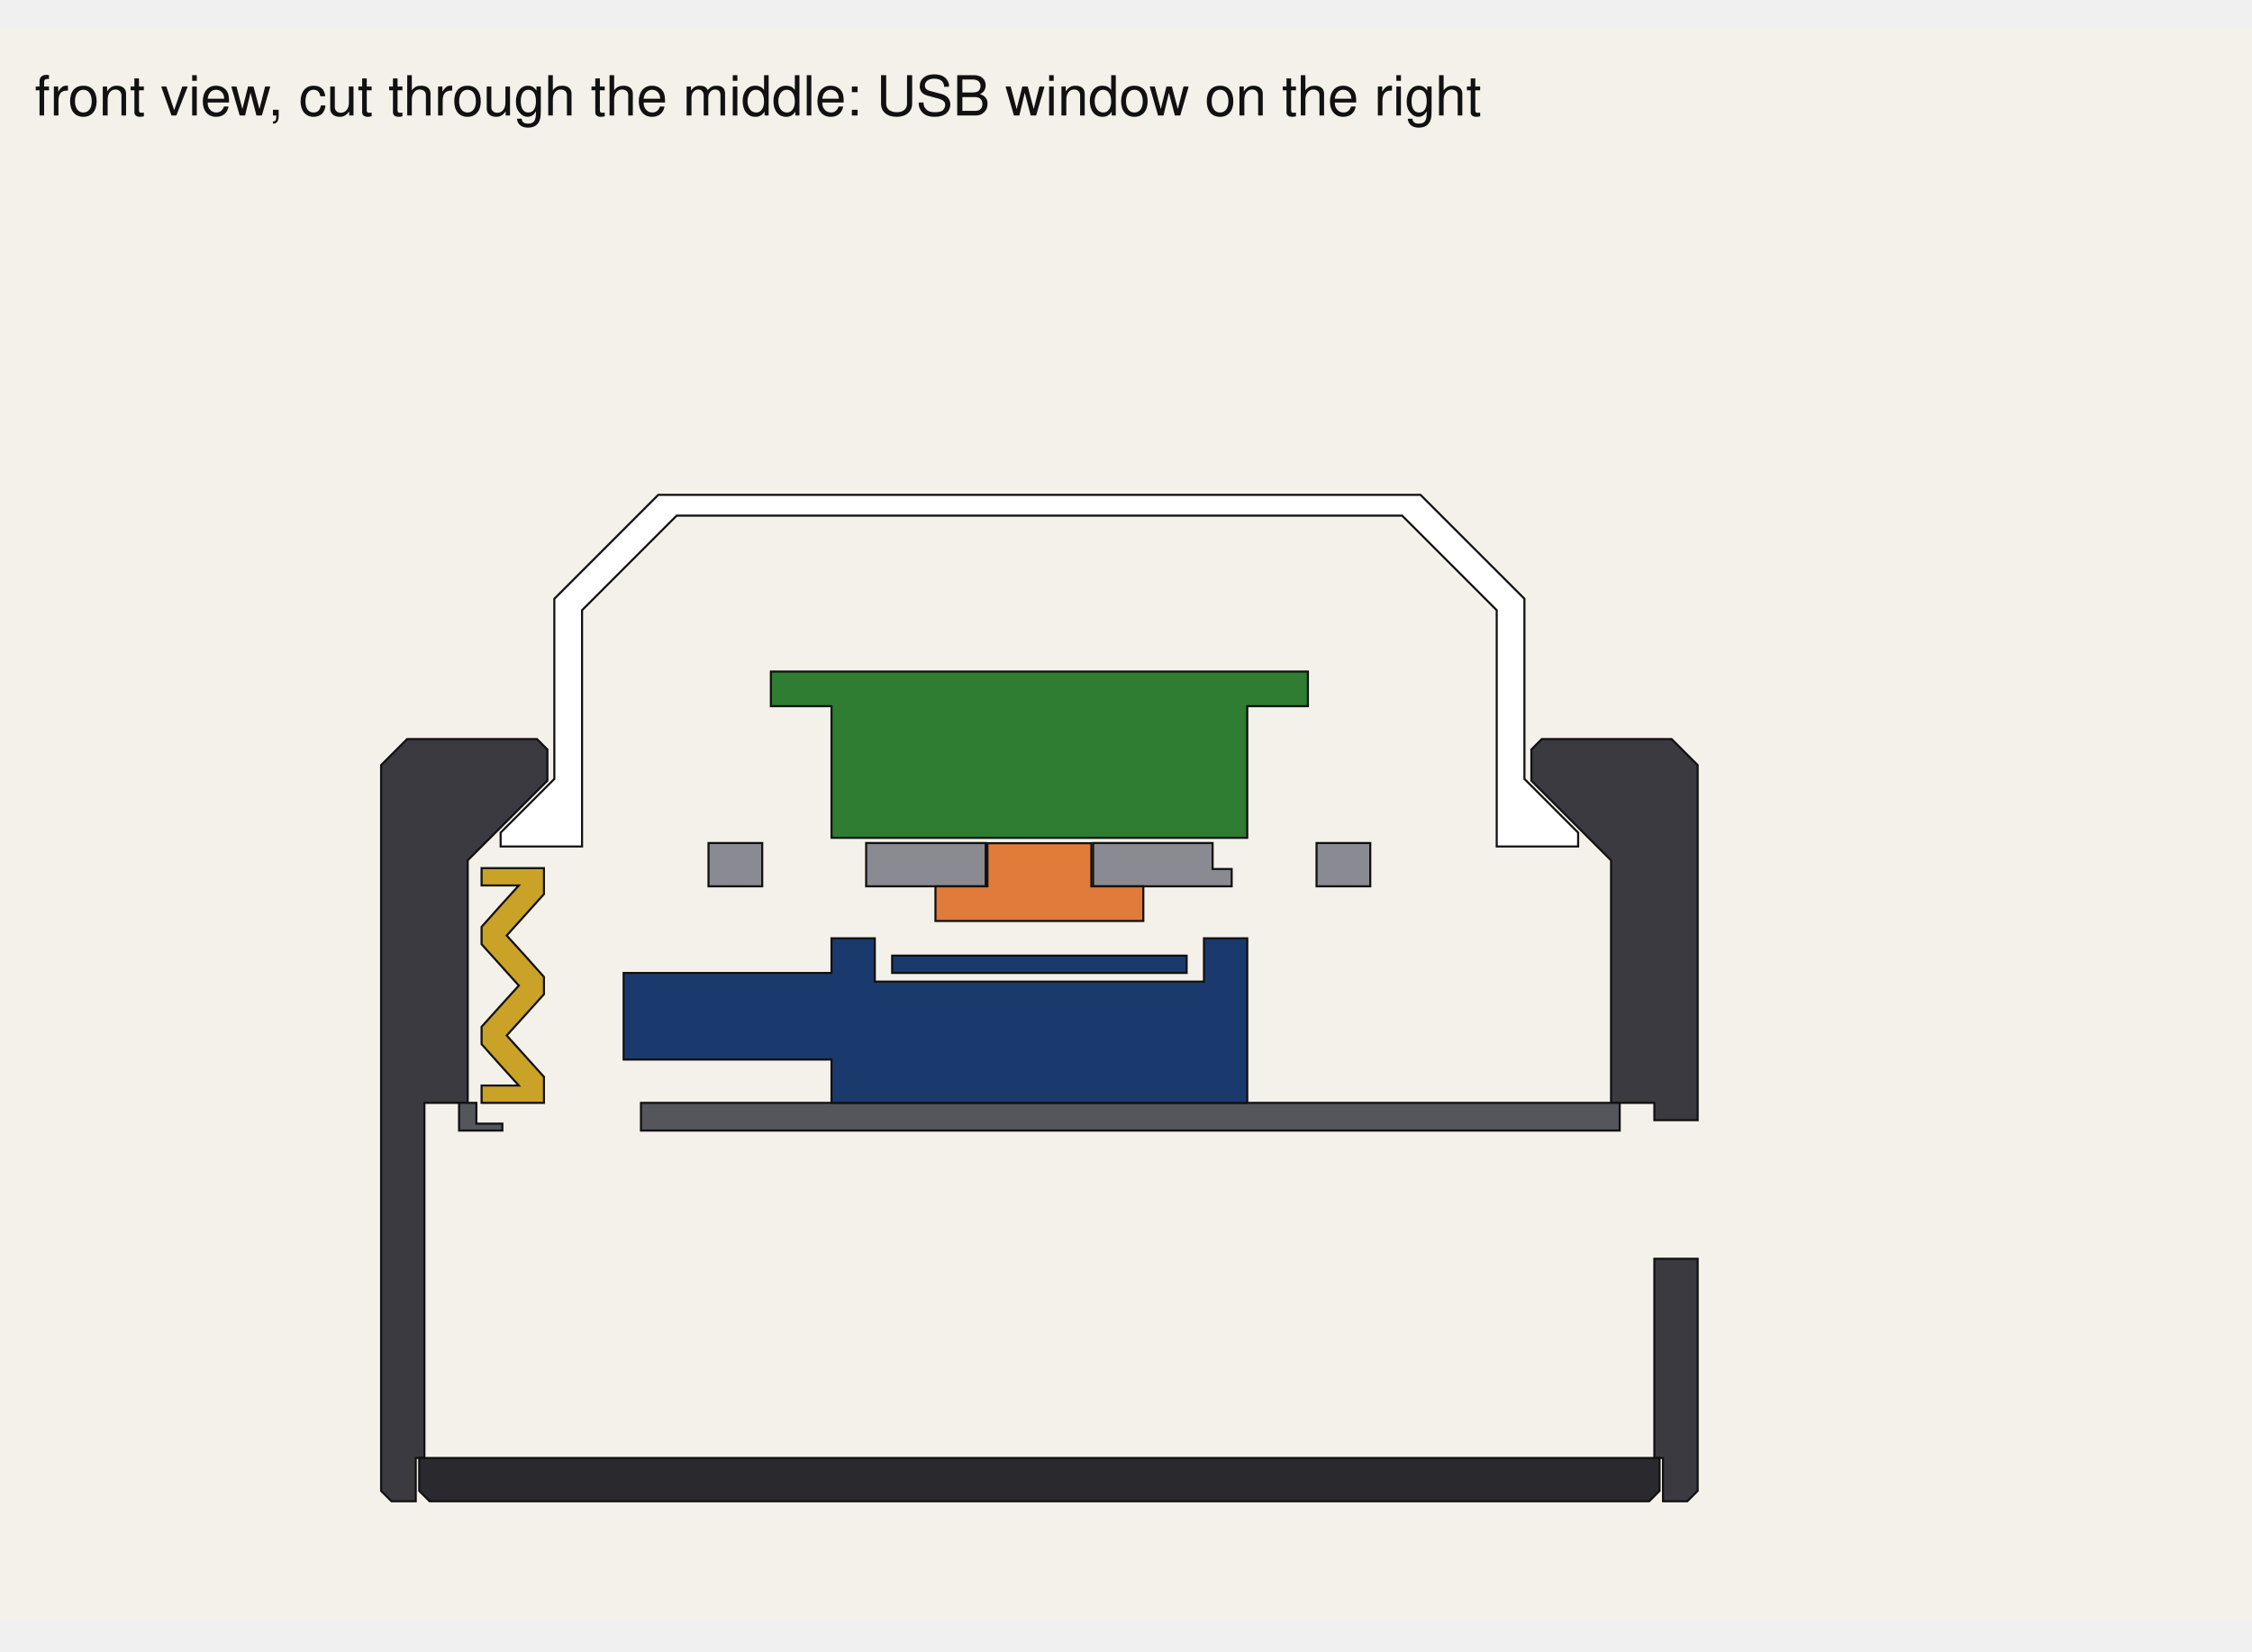
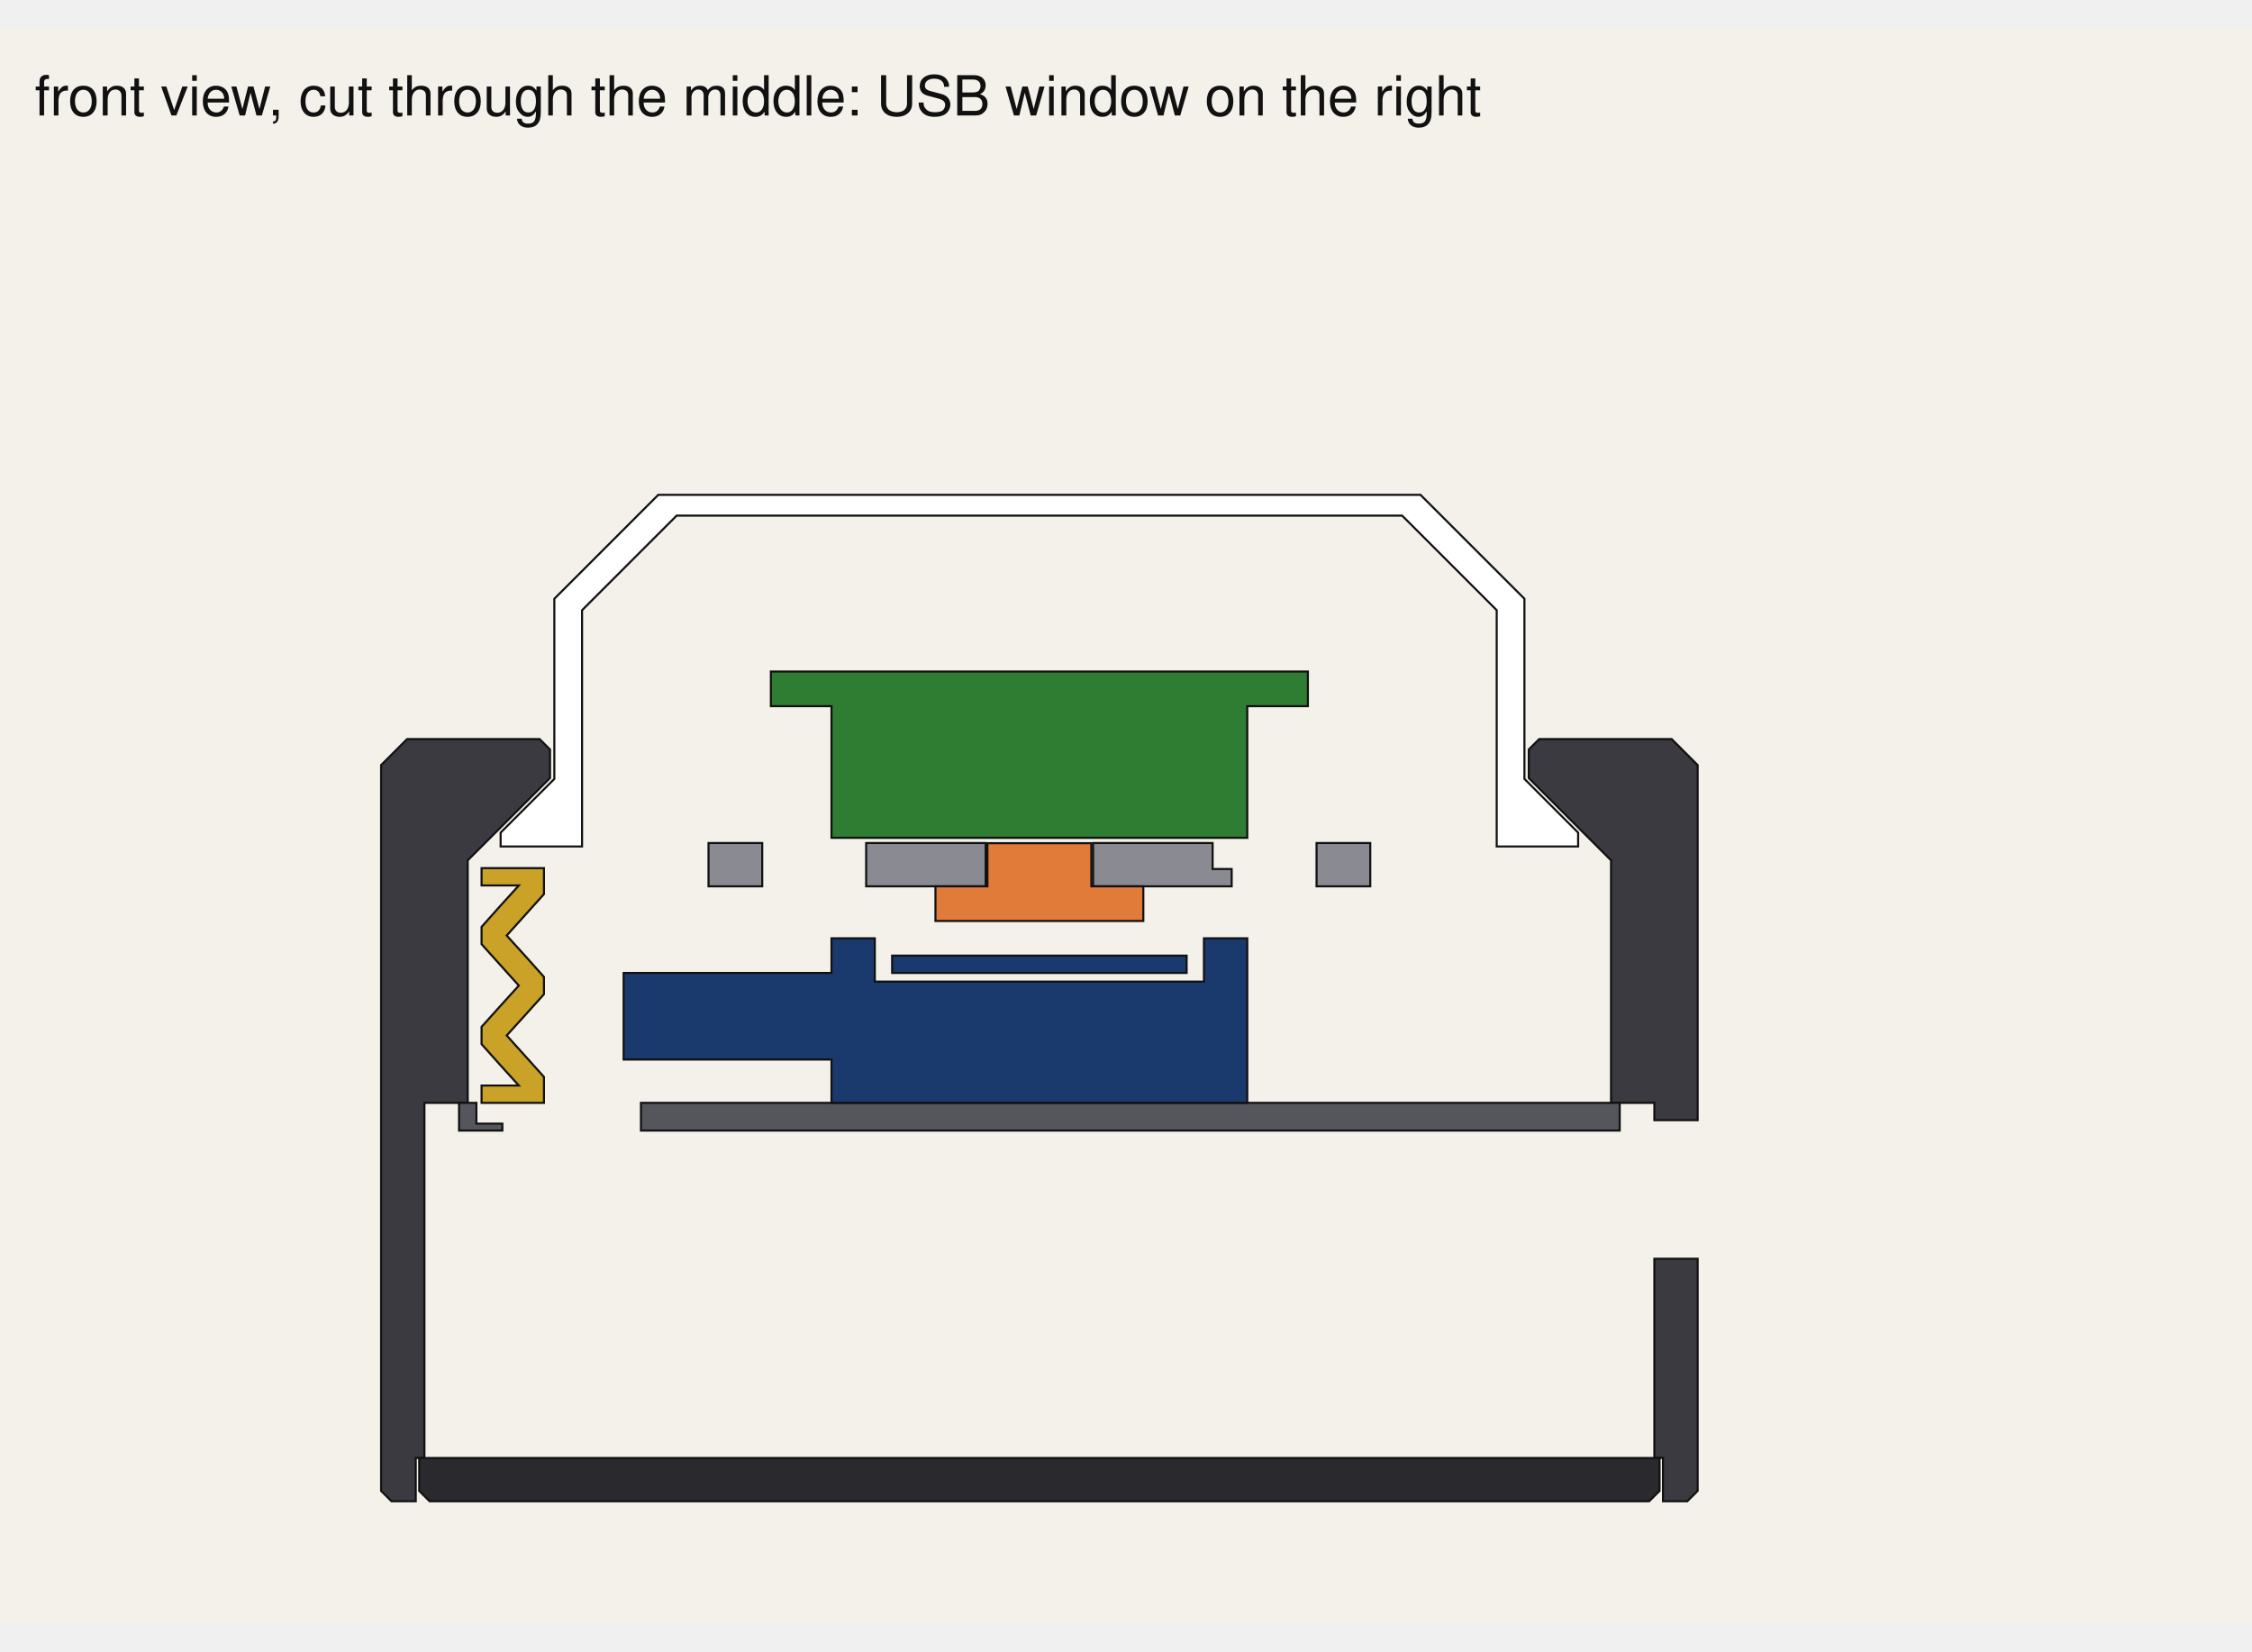
<svg xmlns="http://www.w3.org/2000/svg" viewBox="-60 -62 130 92" width="1320" height="968">
  <rect x="-60" y="-62" width="130" height="92" fill="#f4f1ea" />
-   <path d="M-28.40,-20.40 L-28.40,-18.60 L-33.00,-14.00 L-33.00,0.00 L-33.15,0.00 L-33.20,0.00 L-35.50,0.00 L-35.50,10.25 L-35.50,20.50 L-35.75,20.50 L-36.00,20.50 L-36.00,21.75 L-36.00,23.00 L-36.69,23.00 L-37.40,23.00 L-37.70,22.70 L-38.00,22.40 L-38.00,1.45 L-38.00,-19.50 L-37.23,-20.27 L-36.50,-21.00 L-29.77,-21.00 L-29.44,-21.00 L-29.00,-21.00 Z M38.00,12.06 L38.00,22.40 L37.70,22.70 L37.40,23.00 L36.69,23.00 L36.00,23.00 L36.00,21.75 L36.00,20.50 L35.75,20.50 L35.50,20.50 L35.50,11.77 L35.50,9.00 L36.75,9.00 L38.00,9.00 Z M37.23,-20.27 L38.00,-19.50 L38.00,-3.69 L38.00,1.00 L36.75,1.00 L35.50,1.00 L35.50,0.76 L35.50,0.00 L33.20,0.00 L33.15,0.00 L33.00,0.00 L33.00,-14.00 L28.40,-18.60 L28.40,-20.40 L29.00,-21.00 L29.44,-21.00 L29.77,-21.00 L36.50,-21.00 Z" fill="#3a3a40" fill-rule="evenodd" stroke="#111" stroke-width="0.12" />
-   <path d="M-32.50,0.60 L-32.50,1.20 L-31.73,1.20 L-31.00,1.20 L-31.00,1.40 L-31.00,1.60 L-31.17,1.60 L-31.26,1.60 L-31.54,1.60 L-31.82,1.60 L-32.06,1.60 L-32.30,1.60 L-32.50,1.60 L-32.70,1.60 L-32.86,1.60 L-33.02,1.60 L-33.14,1.60 L-33.26,1.60 L-33.34,1.60 L-33.42,1.60 L-33.46,1.60 L-33.50,1.60 L-33.50,0.00 L-33.46,0.00 L-33.42,0.00 L-33.34,0.00 L-33.26,0.00 L-33.14,0.00 L-33.02,0.00 L-32.86,0.00 L-32.70,0.00 L-32.66,0.00 L-32.50,0.00 Z M33.50,1.60 L33.46,1.60 L33.42,1.60 L33.34,1.60 L33.26,1.60 L33.14,1.60 L33.02,1.60 L32.86,1.60 L32.70,1.60 L32.50,1.60 L32.30,1.60 L32.06,1.60 L31.82,1.60 L31.54,1.60 L31.26,1.60 L30.95,1.60 L30.90,1.60 L30.58,1.60 L30.24,1.60 L29.76,1.60 L29.39,1.60 L28.93,1.60 L28.55,1.60 L28.14,1.60 L27.73,1.60 L27.40,1.60 L27.16,1.60 L26.71,1.60 L26.57,1.60 L26.52,1.60 L26.42,1.60 L25.90,1.60 L25.37,1.60 L24.82,1.60 L24.27,1.60 L23.69,1.60 L23.11,1.60 L22.50,1.60 L21.89,1.60 L21.25,1.60 L20.62,1.60 L19.96,1.60 L19.30,1.60 L18.61,1.60 L17.93,1.60 L17.22,1.60 L16.52,1.60 L15.79,1.60 L15.07,1.60 L14.32,1.60 L13.58,1.60 L12.82,1.60 L12.06,1.60 L11.29,1.60 L10.51,1.60 L9.72,1.60 L8.94,1.60 L8.14,1.60 L7.34,1.60 L6.54,1.60 L5.73,1.60 L4.92,1.60 L4.10,1.60 L3.72,1.60 L3.72,1.60 L3.41,1.60 L2.60,1.60 L2.22,1.60 L1.78,1.60 L0.99,1.60 L0.51,1.60 L0.00,1.60 L-0.79,1.60 L-1.30,1.60 L-2.09,1.60 L-2.58,1.60 L-3.02,1.60 L-3.83,1.60 L-4.22,1.60 L-4.54,1.60 L-4.54,1.60 L-4.92,1.60 L-5.73,1.60 L-6.54,1.60 L-7.34,1.60 L-8.14,1.60 L-8.94,1.60 L-9.72,1.60 L-10.51,1.60 L-11.29,1.60 L-12.06,1.60 L-12.82,1.60 L-13.58,1.60 L-14.32,1.60 L-15.07,1.60 L-15.79,1.60 L-16.52,1.60 L-17.22,1.60 L-17.93,1.60 L-18.61,1.60 L-19.30,1.60 L-19.96,1.60 L-20.62,1.60 L-21.25,1.60 L-21.89,1.60 L-22.50,1.60 L-22.92,1.60 L-23.00,1.60 L-23.00,0.80 L-23.00,0.00 L-22.73,0.00 L-22.25,0.00 L-22.21,0.00 L-22.17,0.00 L-21.95,0.00 L-21.72,0.00 L-21.44,0.00 L-21.17,0.00 L-20.89,0.00 L-20.61,0.00 L-20.28,0.00 L-19.96,0.00 L-19.63,0.00 L-19.30,0.00 L-18.93,0.00 L-18.55,0.00 L-18.18,0.00 L-17.80,0.00 L-17.39,0.00 L-16.97,0.00 L-16.55,0.00 L-16.14,0.00 L-15.68,0.00 L-15.24,0.00 L-14.77,0.00 L-14.30,0.00 L-14.12,0.00 L-14.08,0.00 L-14.00,0.00 L-13.25,0.00 L-12.50,0.00 L0.00,0.00 L3.53,0.00 L12.50,0.00 L13.25,0.00 L14.00,0.00 L14.08,0.00 L14.12,0.00 L14.30,0.00 L14.77,0.00 L15.24,0.00 L15.68,0.00 L16.14,0.00 L16.55,0.00 L16.97,0.00 L17.39,0.00 L17.80,0.00 L18.18,0.00 L18.55,0.00 L18.93,0.00 L19.30,0.00 L19.63,0.00 L19.96,0.00 L20.28,0.00 L20.61,0.00 L20.89,0.00 L21.17,0.00 L21.44,0.00 L21.72,0.00 L21.95,0.00 L22.17,0.00 L22.21,0.00 L22.25,0.00 L23.14,0.00 L24.10,0.00 L24.32,0.00 L24.82,0.00 L25.37,0.00 L25.90,0.00 L26.42,0.00 L26.52,0.00 L26.57,0.00 L26.71,0.00 L26.97,0.00 L27.40,0.00 L27.73,0.00 L28.17,0.00 L28.55,0.00 L29.03,0.00 L29.39,0.00 L29.90,0.00 L30.24,0.00 L30.58,0.00 L30.90,0.00 L30.95,0.00 L31.26,0.00 L31.54,0.00 L31.82,0.00 L32.06,0.00 L32.30,0.00 L32.50,0.00 L32.70,0.00 L32.86,0.00 L33.02,0.00 L33.14,0.00 L33.26,0.00 L33.34,0.00 L33.42,0.00 L33.46,0.00 L33.50,0.00 Z" fill="#55555c" fill-rule="evenodd" stroke="#111" stroke-width="0.12" />
+   <path d="M-28.25,-20.40 L-28.25,-18.75 L-33.00,-14.00 L-33.00,0.00 L-33.15,0.00 L-33.20,0.00 L-35.50,0.00 L-35.50,10.25 L-35.50,20.50 L-35.75,20.50 L-36.00,20.50 L-36.00,21.75 L-36.00,23.00 L-36.69,23.00 L-37.40,23.00 L-37.70,22.70 L-38.00,22.40 L-38.00,1.45 L-38.00,-19.50 L-37.23,-20.27 L-36.50,-21.00 L-29.63,-21.00 L-29.30,-21.00 L-28.85,-21.00 Z M38.00,12.06 L38.00,22.40 L37.70,22.70 L37.40,23.00 L36.69,23.00 L36.00,23.00 L36.00,21.75 L36.00,20.50 L35.75,20.50 L35.50,20.50 L35.50,11.77 L35.50,9.00 L36.75,9.00 L38.00,9.00 Z M37.23,-20.27 L38.00,-19.50 L38.00,-3.69 L38.00,1.00 L36.75,1.00 L35.50,1.00 L35.50,0.76 L35.50,0.00 L33.20,0.00 L33.15,0.00 L33.00,0.00 L33.00,-14.00 L28.25,-18.75 L28.25,-20.40 L28.85,-21.00 L29.30,-21.00 L29.63,-21.00 L36.50,-21.00 Z" fill="#3a3a40" fill-rule="evenodd" stroke="#111" stroke-width="0.12" />
+   <path d="M-32.50,0.60 L-32.50,1.20 L-31.73,1.20 L-31.00,1.20 L-31.00,1.40 L-31.00,1.60 L-31.17,1.60 L-31.26,1.60 L-31.54,1.60 L-31.82,1.60 L-32.06,1.60 L-32.30,1.60 L-32.50,1.60 L-32.70,1.60 L-32.86,1.60 L-33.02,1.60 L-33.14,1.60 L-33.26,1.60 L-33.34,1.60 L-33.42,1.60 L-33.46,1.60 L-33.50,1.60 L-33.50,0.00 L-33.46,0.00 L-33.42,0.00 L-33.34,0.00 L-33.26,0.00 L-33.14,0.00 L-33.02,0.00 L-32.86,0.00 L-32.70,0.00 L-32.66,0.00 L-32.50,0.00 Z M33.50,1.60 L33.46,1.60 L33.42,1.60 L33.34,1.60 L33.26,1.60 L33.14,1.60 L33.02,1.60 L32.86,1.60 L32.70,1.60 L32.50,1.60 L32.30,1.60 L32.06,1.60 L31.82,1.60 L31.54,1.60 L31.26,1.60 L30.95,1.60 L30.90,1.60 L30.58,1.60 L30.24,1.60 L29.76,1.60 L29.39,1.60 L28.93,1.60 L28.55,1.60 L28.14,1.60 L27.73,1.60 L27.40,1.60 L27.16,1.60 L26.71,1.60 L26.57,1.60 L26.52,1.60 L26.42,1.60 L25.90,1.60 L25.37,1.60 L24.82,1.60 L24.27,1.60 L23.69,1.60 L23.11,1.60 L22.50,1.60 L21.89,1.60 L21.25,1.60 L20.62,1.60 L19.96,1.60 L19.30,1.60 L18.61,1.60 L17.93,1.60 L17.22,1.60 L16.52,1.60 L15.79,1.60 L15.07,1.60 L14.32,1.60 L13.58,1.60 L12.82,1.60 L12.06,1.60 L11.29,1.60 L10.51,1.60 L9.72,1.60 L8.94,1.60 L8.14,1.60 L7.34,1.60 L6.54,1.60 L5.73,1.60 L4.92,1.60 L4.10,1.60 L3.72,1.60 L3.72,1.60 L3.41,1.60 L2.60,1.60 L2.22,1.60 L1.78,1.60 L0.99,1.60 L0.51,1.60 L0.00,1.60 L-0.79,1.60 L-1.30,1.60 L-2.09,1.60 L-2.58,1.60 L-3.02,1.60 L-3.83,1.60 L-4.22,1.60 L-4.54,1.60 L-4.54,1.60 L-4.92,1.60 L-5.73,1.60 L-6.54,1.60 L-7.34,1.60 L-8.14,1.60 L-8.94,1.60 L-9.72,1.60 L-10.51,1.60 L-11.29,1.60 L-12.06,1.60 L-12.82,1.60 L-13.58,1.60 L-14.32,1.60 L-15.07,1.60 L-15.79,1.60 L-16.52,1.60 L-17.22,1.60 L-17.93,1.60 L-18.61,1.60 L-19.30,1.60 L-19.96,1.60 L-20.62,1.60 L-21.25,1.60 L-21.89,1.60 L-22.50,1.60 L-22.92,1.60 L-23.00,1.60 L-23.00,0.80 L-23.00,0.00 L-22.92,0.00 L-22.50,0.00 L-21.94,0.00 L-21.74,0.00 L-20.97,0.00 L-20.26,0.00 L-20.22,0.00 L-20.19,0.00 L-19.98,0.00 L-19.75,0.00 L-19.52,0.00 L-19.29,0.00 L-19.02,0.00 L-18.76,0.00 L-18.47,0.00 L-18.19,0.00 L-17.87,0.00 L-17.57,0.00 L-17.23,0.00 L-16.89,0.00 L-16.55,0.00 L-16.21,0.00 L-15.83,0.00 L-15.45,0.00 L-15.07,0.00 L-14.69,0.00 L-14.69,0.00 L-14.31,0.00 L-14.20,0.00 L-14.00,0.00 L-13.25,0.00 L-12.50,0.00 L-3.53,0.00 L0.00,0.00 L3.53,0.00 L12.50,0.00 L13.25,0.00 L14.00,0.00 L14.20,0.00 L14.31,0.00 L14.69,0.00 L14.69,0.00 L15.07,0.00 L15.45,0.00 L15.83,0.00 L16.21,0.00 L16.55,0.00 L16.89,0.00 L17.23,0.00 L17.57,0.00 L17.87,0.00 L18.19,0.00 L18.47,0.00 L18.76,0.00 L19.02,0.00 L19.29,0.00 L19.52,0.00 L19.75,0.00 L19.98,0.00 L20.19,0.00 L20.22,0.00 L20.26,0.00 L20.97,0.00 L21.74,0.00 L21.94,0.00 L22.50,0.00 L23.11,0.00 L23.69,0.00 L24.27,0.00 L24.82,0.00 L25.37,0.00 L25.90,0.00 L26.42,0.00 L26.52,0.00 L26.57,0.00 L26.71,0.00 L26.97,0.00 L27.40,0.00 L27.73,0.00 L28.17,0.00 L28.55,0.00 L29.03,0.00 L29.39,0.00 L29.90,0.00 L30.24,0.00 L30.58,0.00 L30.90,0.00 L30.95,0.00 L31.26,0.00 L31.54,0.00 L31.82,0.00 L32.06,0.00 L32.30,0.00 L32.50,0.00 L32.70,0.00 L32.86,0.00 L33.02,0.00 L33.14,0.00 L33.26,0.00 L33.34,0.00 L33.42,0.00 L33.46,0.00 L33.50,0.00 Z" fill="#55555c" fill-rule="evenodd" stroke="#111" stroke-width="0.12" />
  <path d="M35.80,21.36 L35.80,21.48 L35.80,22.21 L35.80,22.30 L35.80,22.40 L35.76,22.44 L35.57,22.63 L35.53,22.67 L35.46,22.74 L35.27,22.93 L35.20,23.00 L35.04,23.00 L34.89,23.00 L34.63,23.00 L34.37,23.00 L34.08,23.00 L33.80,23.00 L33.49,23.00 L33.19,23.00 L32.86,23.00 L32.54,23.00 L32.20,23.00 L31.86,23.00 L31.52,23.00 L31.18,23.00 L30.83,23.00 L30.49,23.00 L30.16,23.00 L29.84,23.00 L29.55,23.00 L29.29,23.00 L23.30,23.00 L23.10,23.00 L22.57,23.00 L22.35,23.00 L21.80,23.00 L21.58,23.00 L21.02,23.00 L20.78,23.00 L20.24,23.00 L19.99,23.00 L19.46,23.00 L19.22,23.00 L18.71,23.00 L18.46,23.00 L17.99,23.00 L17.75,23.00 L-17.75,23.00 L-18.23,23.00 L-18.46,23.00 L-18.98,23.00 L-19.22,23.00 L-19.75,23.00 L-19.99,23.00 L-20.55,23.00 L-20.78,23.00 L-21.34,23.00 L-21.58,23.00 L-22.13,23.00 L-22.35,23.00 L-22.89,23.00 L-23.10,23.00 L-23.62,23.00 L-28.97,23.00 L-28.98,23.00 L-29.03,23.00 L-29.12,23.00 L-29.25,23.00 L-29.43,23.00 L-29.64,23.00 L-29.90,23.00 L-30.19,23.00 L-30.50,23.00 L-30.83,23.00 L-31.18,23.00 L-31.52,23.00 L-31.86,23.00 L-32.20,23.00 L-32.54,23.00 L-32.86,23.00 L-33.19,23.00 L-33.49,23.00 L-33.80,23.00 L-34.08,23.00 L-34.37,23.00 L-34.63,23.00 L-34.89,23.00 L-35.04,23.00 L-35.20,23.00 L-35.27,22.93 L-35.34,22.86 L-35.53,22.67 L-35.57,22.63 L-35.76,22.44 L-35.80,22.40 L-35.80,22.30 L-35.80,22.21 L-35.80,21.48 L-35.80,20.50 L-35.42,20.50 L-35.28,20.50 L-35.06,20.50 L-34.77,20.50 L-34.40,20.50 L-33.97,20.50 L-33.51,20.50 L-33.04,20.50 L-32.59,20.50 L-32.16,20.50 L-31.80,20.50 L-31.50,20.50 L-31.29,20.50 L-31.17,20.50 L-31.14,20.50 L-23.87,20.50 L-23.16,20.50 L-23.10,20.50 L-22.95,20.50 L-22.71,20.50 L-22.40,20.50 L-22.04,20.50 L-21.79,20.50 L-21.78,20.50 L-21.72,20.50 L-21.62,20.50 L-21.48,20.50 L-21.32,20.50 L-21.15,20.50 L20.57,20.50 L20.92,20.50 L21.21,20.50 L21.42,20.50 L21.55,20.50 L22.04,20.50 L22.15,20.50 L22.31,20.50 L22.50,20.50 L22.71,20.50 L22.92,20.50 L23.11,20.50 L23.27,20.50 L23.40,20.50 L23.48,20.50 L23.87,20.50 L31.50,20.50 L31.80,20.50 L32.16,20.50 L32.59,20.50 L33.04,20.50 L33.51,20.50 L33.97,20.50 L34.40,20.50 L34.77,20.50 L35.06,20.50 L35.28,20.50 L35.42,20.50 L35.47,20.50 L35.80,20.50 Z" fill="#2a2a2e" fill-rule="evenodd" stroke="#111" stroke-width="0.12" />
  <path d="M28.00,-29.10 L28.00,-18.70 L31.10,-15.60 L31.10,-14.80 L26.40,-14.80 L26.40,-28.44 L20.94,-33.90 L0.00,-33.90 L-20.94,-33.90 L-26.40,-28.44 L-26.40,-14.80 L-31.10,-14.80 L-31.10,-15.60 L-28.00,-18.70 L-28.00,-29.10 L-22.00,-35.10 L0.00,-35.10 L22.00,-35.10 Z" fill="#ffffff" fill-rule="evenodd" stroke="#111" stroke-width="0.12" />
  <path d="M-16.00,-12.50 L-16.82,-12.50 L-16.84,-12.50 L-16.87,-12.50 L-16.87,-12.50 L-17.07,-12.50 L-17.27,-12.50 L-17.47,-12.50 L-17.65,-12.50 L-17.83,-12.50 L-17.98,-12.50 L-18.14,-12.50 L-18.28,-12.50 L-18.41,-12.50 L-18.53,-12.50 L-18.64,-12.50 L-18.73,-12.50 L-18.82,-12.50 L-18.89,-12.50 L-18.96,-12.50 L-19.01,-12.50 L-19.05,-12.50 L-19.08,-12.50 L-19.10,-12.50 L-19.10,-15.00 L-19.08,-15.00 L-19.05,-15.00 L-19.01,-15.00 L-18.96,-15.00 L-18.89,-15.00 L-18.82,-15.00 L-18.73,-15.00 L-18.64,-15.00 L-18.53,-15.00 L-18.41,-15.00 L-18.28,-15.00 L-18.14,-15.00 L-17.98,-15.00 L-17.83,-15.00 L-17.65,-15.00 L-17.47,-15.00 L-17.27,-15.00 L-17.07,-15.00 L-16.84,-15.00 L-16.62,-15.00 L-16.38,-15.00 L-16.14,-15.00 L-16.01,-15.00 L-16.00,-15.00 Z M-3.10,-12.50 L-3.90,-12.50 L-4.10,-12.50 L-4.30,-12.50 L-4.50,-12.50 L-4.70,-12.50 L-4.71,-12.50 L-4.91,-12.50 L-5.05,-12.50 L-5.11,-12.50 L-5.32,-12.50 L-5.52,-12.50 L-5.72,-12.50 L-5.93,-12.50 L-6.14,-12.50 L-6.35,-12.50 L-6.57,-12.50 L-6.79,-12.50 L-7.01,-12.50 L-8.45,-12.50 L-8.49,-12.50 L-8.58,-12.50 L-8.70,-12.50 L-8.82,-12.50 L-8.93,-12.50 L-9.04,-12.50 L-9.14,-12.50 L-9.24,-12.50 L-9.33,-12.50 L-9.42,-12.50 L-9.50,-12.50 L-9.57,-12.50 L-9.64,-12.50 L-9.70,-12.50 L-9.76,-12.50 L-9.81,-12.50 L-9.86,-12.50 L-9.89,-12.50 L-9.93,-12.50 L-9.95,-12.50 L-9.98,-12.50 L-9.99,-12.50 L-10.00,-12.50 L-10.00,-15.00 L-9.99,-15.00 L-9.98,-15.00 L-9.95,-15.00 L-9.93,-15.00 L-9.89,-15.00 L-9.86,-15.00 L-9.81,-15.00 L-9.76,-15.00 L-9.70,-15.00 L-9.64,-15.00 L-9.57,-15.00 L-9.50,-15.00 L-9.42,-15.00 L-9.33,-15.00 L-9.24,-15.00 L-9.14,-15.00 L-9.04,-15.00 L-8.93,-15.00 L-8.82,-15.00 L-8.70,-15.00 L-8.58,-15.00 L-8.45,-15.00 L-8.31,-15.00 L-8.18,-15.00 L-8.03,-15.00 L-7.89,-15.00 L-7.73,-15.00 L-7.57,-15.00 L-7.41,-15.00 L-7.24,-15.00 L-7.07,-15.00 L-6.90,-15.00 L-6.72,-15.00 L-6.53,-15.00 L-6.34,-15.00 L-6.15,-15.00 L-5.96,-15.00 L-5.76,-15.00 L-5.56,-15.00 L-5.35,-15.00 L-5.14,-15.00 L-4.93,-15.00 L-4.71,-15.00 L-4.50,-15.00 L-4.28,-15.00 L-4.05,-15.00 L-3.83,-15.00 L-3.60,-15.00 L-3.37,-15.00 L-3.14,-15.00 L-3.10,-15.00 Z M10.00,-13.50 L10.54,-13.50 L10.71,-13.50 L11.04,-13.50 L11.06,-13.50 L11.09,-13.50 L11.10,-13.50 L11.10,-13.46 L11.10,-12.50 L11.03,-12.50 L10.88,-12.50 L9.88,-12.50 L8.92,-12.50 L8.91,-12.50 L8.82,-12.50 L8.70,-12.50 L8.58,-12.50 L8.45,-12.50 L8.31,-12.50 L8.18,-12.50 L8.03,-12.50 L7.89,-12.50 L7.73,-12.50 L7.57,-12.50 L7.41,-12.50 L7.24,-12.50 L7.07,-12.50 L6.90,-12.50 L6.72,-12.50 L6.53,-12.50 L6.34,-12.50 L6.15,-12.50 L5.96,-12.50 L5.76,-12.50 L5.56,-12.50 L5.35,-12.50 L5.14,-12.50 L4.93,-12.50 L4.71,-12.50 L4.50,-12.50 L4.28,-12.50 L4.05,-12.50 L3.83,-12.50 L3.60,-12.50 L3.37,-12.50 L3.14,-12.50 L3.10,-12.50 L3.10,-15.00 L3.14,-15.00 L3.37,-15.00 L3.60,-15.00 L3.83,-15.00 L4.05,-15.00 L4.28,-15.00 L4.50,-15.00 L4.71,-15.00 L4.93,-15.00 L5.14,-15.00 L5.35,-15.00 L5.56,-15.00 L5.76,-15.00 L5.96,-15.00 L6.15,-15.00 L6.34,-15.00 L6.53,-15.00 L6.72,-15.00 L6.90,-15.00 L7.07,-15.00 L7.24,-15.00 L7.41,-15.00 L7.57,-15.00 L7.73,-15.00 L7.89,-15.00 L8.03,-15.00 L8.18,-15.00 L8.31,-15.00 L8.45,-15.00 L8.58,-15.00 L8.70,-15.00 L8.82,-15.00 L8.93,-15.00 L9.04,-15.00 L9.14,-15.00 L9.24,-15.00 L9.33,-15.00 L9.42,-15.00 L9.50,-15.00 L9.57,-15.00 L9.64,-15.00 L9.70,-15.00 L9.76,-15.00 L9.81,-15.00 L9.86,-15.00 L9.89,-15.00 L9.93,-15.00 L9.95,-15.00 L9.98,-15.00 L9.99,-15.00 L10.00,-15.00 Z M19.10,-12.50 L19.08,-12.50 L19.05,-12.50 L19.01,-12.50 L18.96,-12.50 L18.89,-12.50 L18.82,-12.50 L18.73,-12.50 L18.64,-12.50 L18.53,-12.50 L18.41,-12.50 L18.28,-12.50 L18.14,-12.50 L17.98,-12.50 L17.83,-12.50 L17.65,-12.50 L17.47,-12.50 L17.27,-12.50 L17.07,-12.50 L16.84,-12.50 L16.62,-12.50 L16.38,-12.50 L16.14,-12.50 L16.00,-12.50 L16.00,-15.00 L16.01,-15.00 L16.14,-15.00 L16.38,-15.00 L16.62,-15.00 L16.84,-15.00 L17.07,-15.00 L17.27,-15.00 L17.47,-15.00 L17.65,-15.00 L17.83,-15.00 L17.98,-15.00 L18.14,-15.00 L18.28,-15.00 L18.41,-15.00 L18.53,-15.00 L18.64,-15.00 L18.73,-15.00 L18.82,-15.00 L18.89,-15.00 L18.96,-15.00 L19.01,-15.00 L19.05,-15.00 L19.08,-15.00 L19.10,-15.00 Z" fill="#8a8a92" fill-rule="evenodd" stroke="#111" stroke-width="0.12" />
  <path d="M3.00,-12.50 L3.34,-12.50 L3.65,-12.50 L3.96,-12.50 L4.24,-12.50 L4.52,-12.50 L4.76,-12.50 L5.00,-12.50 L5.20,-12.50 L5.39,-12.50 L5.54,-12.50 L5.69,-12.50 L5.80,-12.50 L5.90,-12.50 L5.95,-12.50 L6.00,-12.50 L6.00,-10.50 L5.95,-10.50 L5.90,-10.50 L5.80,-10.50 L5.69,-10.50 L5.54,-10.50 L5.39,-10.50 L5.20,-10.50 L5.00,-10.50 L4.76,-10.50 L4.52,-10.50 L4.24,-10.50 L3.96,-10.50 L3.65,-10.50 L3.34,-10.50 L3.00,-10.50 L2.66,-10.50 L2.30,-10.50 L1.79,-10.50 L1.70,-10.50 L1.55,-10.50 L1.37,-10.50 L1.24,-10.50 L1.17,-10.50 L0.93,-10.50 L0.89,-10.50 L0.78,-10.50 L0.39,-10.50 L0.00,-10.50 L-0.39,-10.50 L-0.53,-10.50 L-0.68,-10.50 L-0.78,-10.50 L-0.93,-10.50 L-1.17,-10.50 L-1.24,-10.50 L-1.70,-10.50 L-2.30,-10.50 L-2.66,-10.50 L-3.00,-10.50 L-3.34,-10.50 L-3.65,-10.50 L-3.96,-10.50 L-4.24,-10.50 L-4.52,-10.50 L-4.76,-10.50 L-5.00,-10.50 L-5.20,-10.50 L-5.39,-10.50 L-5.54,-10.50 L-5.69,-10.50 L-5.80,-10.50 L-5.90,-10.50 L-5.95,-10.50 L-6.00,-10.50 L-6.00,-12.50 L-5.95,-12.50 L-5.90,-12.50 L-5.80,-12.50 L-5.69,-12.50 L-5.54,-12.50 L-5.39,-12.50 L-5.20,-12.50 L-5.00,-12.50 L-4.76,-12.50 L-4.52,-12.50 L-4.24,-12.50 L-3.96,-12.50 L-3.65,-12.50 L-3.34,-12.50 L-3.00,-12.50 L-3.00,-14.99 L-2.94,-14.99 L-2.88,-14.99 L-2.77,-14.99 L-2.66,-14.99 L-2.49,-14.99 L-2.33,-14.99 L-2.12,-14.99 L-1.91,-14.99 L-1.67,-14.99 L-1.42,-14.99 L-1.15,-14.99 L-0.88,-14.99 L-0.59,-14.99 L-0.30,-14.99 L0.00,-14.99 L0.30,-14.99 L0.59,-14.99 L0.88,-14.99 L1.15,-14.99 L1.42,-14.99 L1.67,-14.99 L1.91,-14.99 L2.12,-14.99 L2.33,-14.99 L2.49,-14.99 L2.66,-14.99 L2.77,-14.99 L2.88,-14.99 L2.94,-14.99 L3.00,-14.99 Z" fill="#e07b39" fill-rule="evenodd" stroke="#111" stroke-width="0.12" />
  <path d="M15.50,-23.90 L15.50,-22.90 L13.93,-22.90 L12.00,-22.90 L12.00,-19.11 L12.00,-19.10 L12.00,-15.30 L0.00,-15.30 L-12.00,-15.30 L-12.00,-19.10 L-12.00,-19.11 L-12.00,-22.90 L-13.93,-22.90 L-15.50,-22.90 L-15.50,-23.90 L-15.50,-24.90 L-10.33,-24.90 L0.00,-24.90 L10.33,-24.90 L15.50,-24.90 Z" fill="#2e7d32" fill-rule="evenodd" stroke="#111" stroke-width="0.12" />
  <path d="M-9.50,-8.25 L-9.50,-7.00 L0.00,-7.00 L9.50,-7.00 L9.50,-8.25 L9.50,-9.50 L10.60,-9.50 L12.00,-9.50 L12.00,-4.75 L12.00,0.00 L0.00,0.00 L-12.00,0.00 L-12.00,-1.88 L-12.00,-2.50 L-18.00,-2.50 L-24.00,-2.50 L-24.00,-5.00 L-24.00,-7.50 L-18.00,-7.50 L-12.00,-7.50 L-12.00,-8.00 L-12.00,-9.50 L-10.60,-9.50 L-9.50,-9.50 Z M8.50,-8.00 L8.50,-7.50 L0.00,-7.50 L-8.50,-7.50 L-8.50,-8.00 L-8.50,-8.50 L0.00,-8.50 L8.50,-8.50 Z" fill="#1a3a6e" fill-rule="evenodd" stroke="#111" stroke-width="0.12" />
  <path d="M-28.60,-12.55 L-28.60,-12.05 L-29.67,-10.86 L-30.75,-9.66 L-29.67,-8.47 L-28.60,-7.27 L-28.60,-6.77 L-28.60,-6.27 L-29.67,-5.08 L-30.75,-3.89 L-29.67,-2.69 L-28.60,-1.50 L-28.60,-1.25 L-28.60,-1.00 L-28.60,-0.75 L-28.60,-0.50 L-28.60,-0.25 L-28.60,0.00 L-30.40,0.00 L-32.20,0.00 L-32.20,-0.50 L-32.20,-1.00 L-31.13,-1.00 L-30.05,-1.00 L-31.13,-2.19 L-32.20,-3.39 L-32.20,-3.89 L-32.20,-4.39 L-31.13,-5.58 L-30.05,-6.77 L-31.13,-7.97 L-32.20,-9.16 L-32.20,-9.66 L-32.20,-10.16 L-31.13,-11.36 L-30.05,-12.55 L-31.13,-12.55 L-32.20,-12.55 L-32.20,-13.05 L-32.20,-13.55 L-30.40,-13.55 L-28.60,-13.55 Z" fill="#c9a227" fill-rule="evenodd" stroke="#111" stroke-width="0.12" />
  <text x="-58" y="-57" font-family="Helvetica" font-size="3.2" fill="#111">front view, cut through the middle: USB window on the right</text>
</svg>
